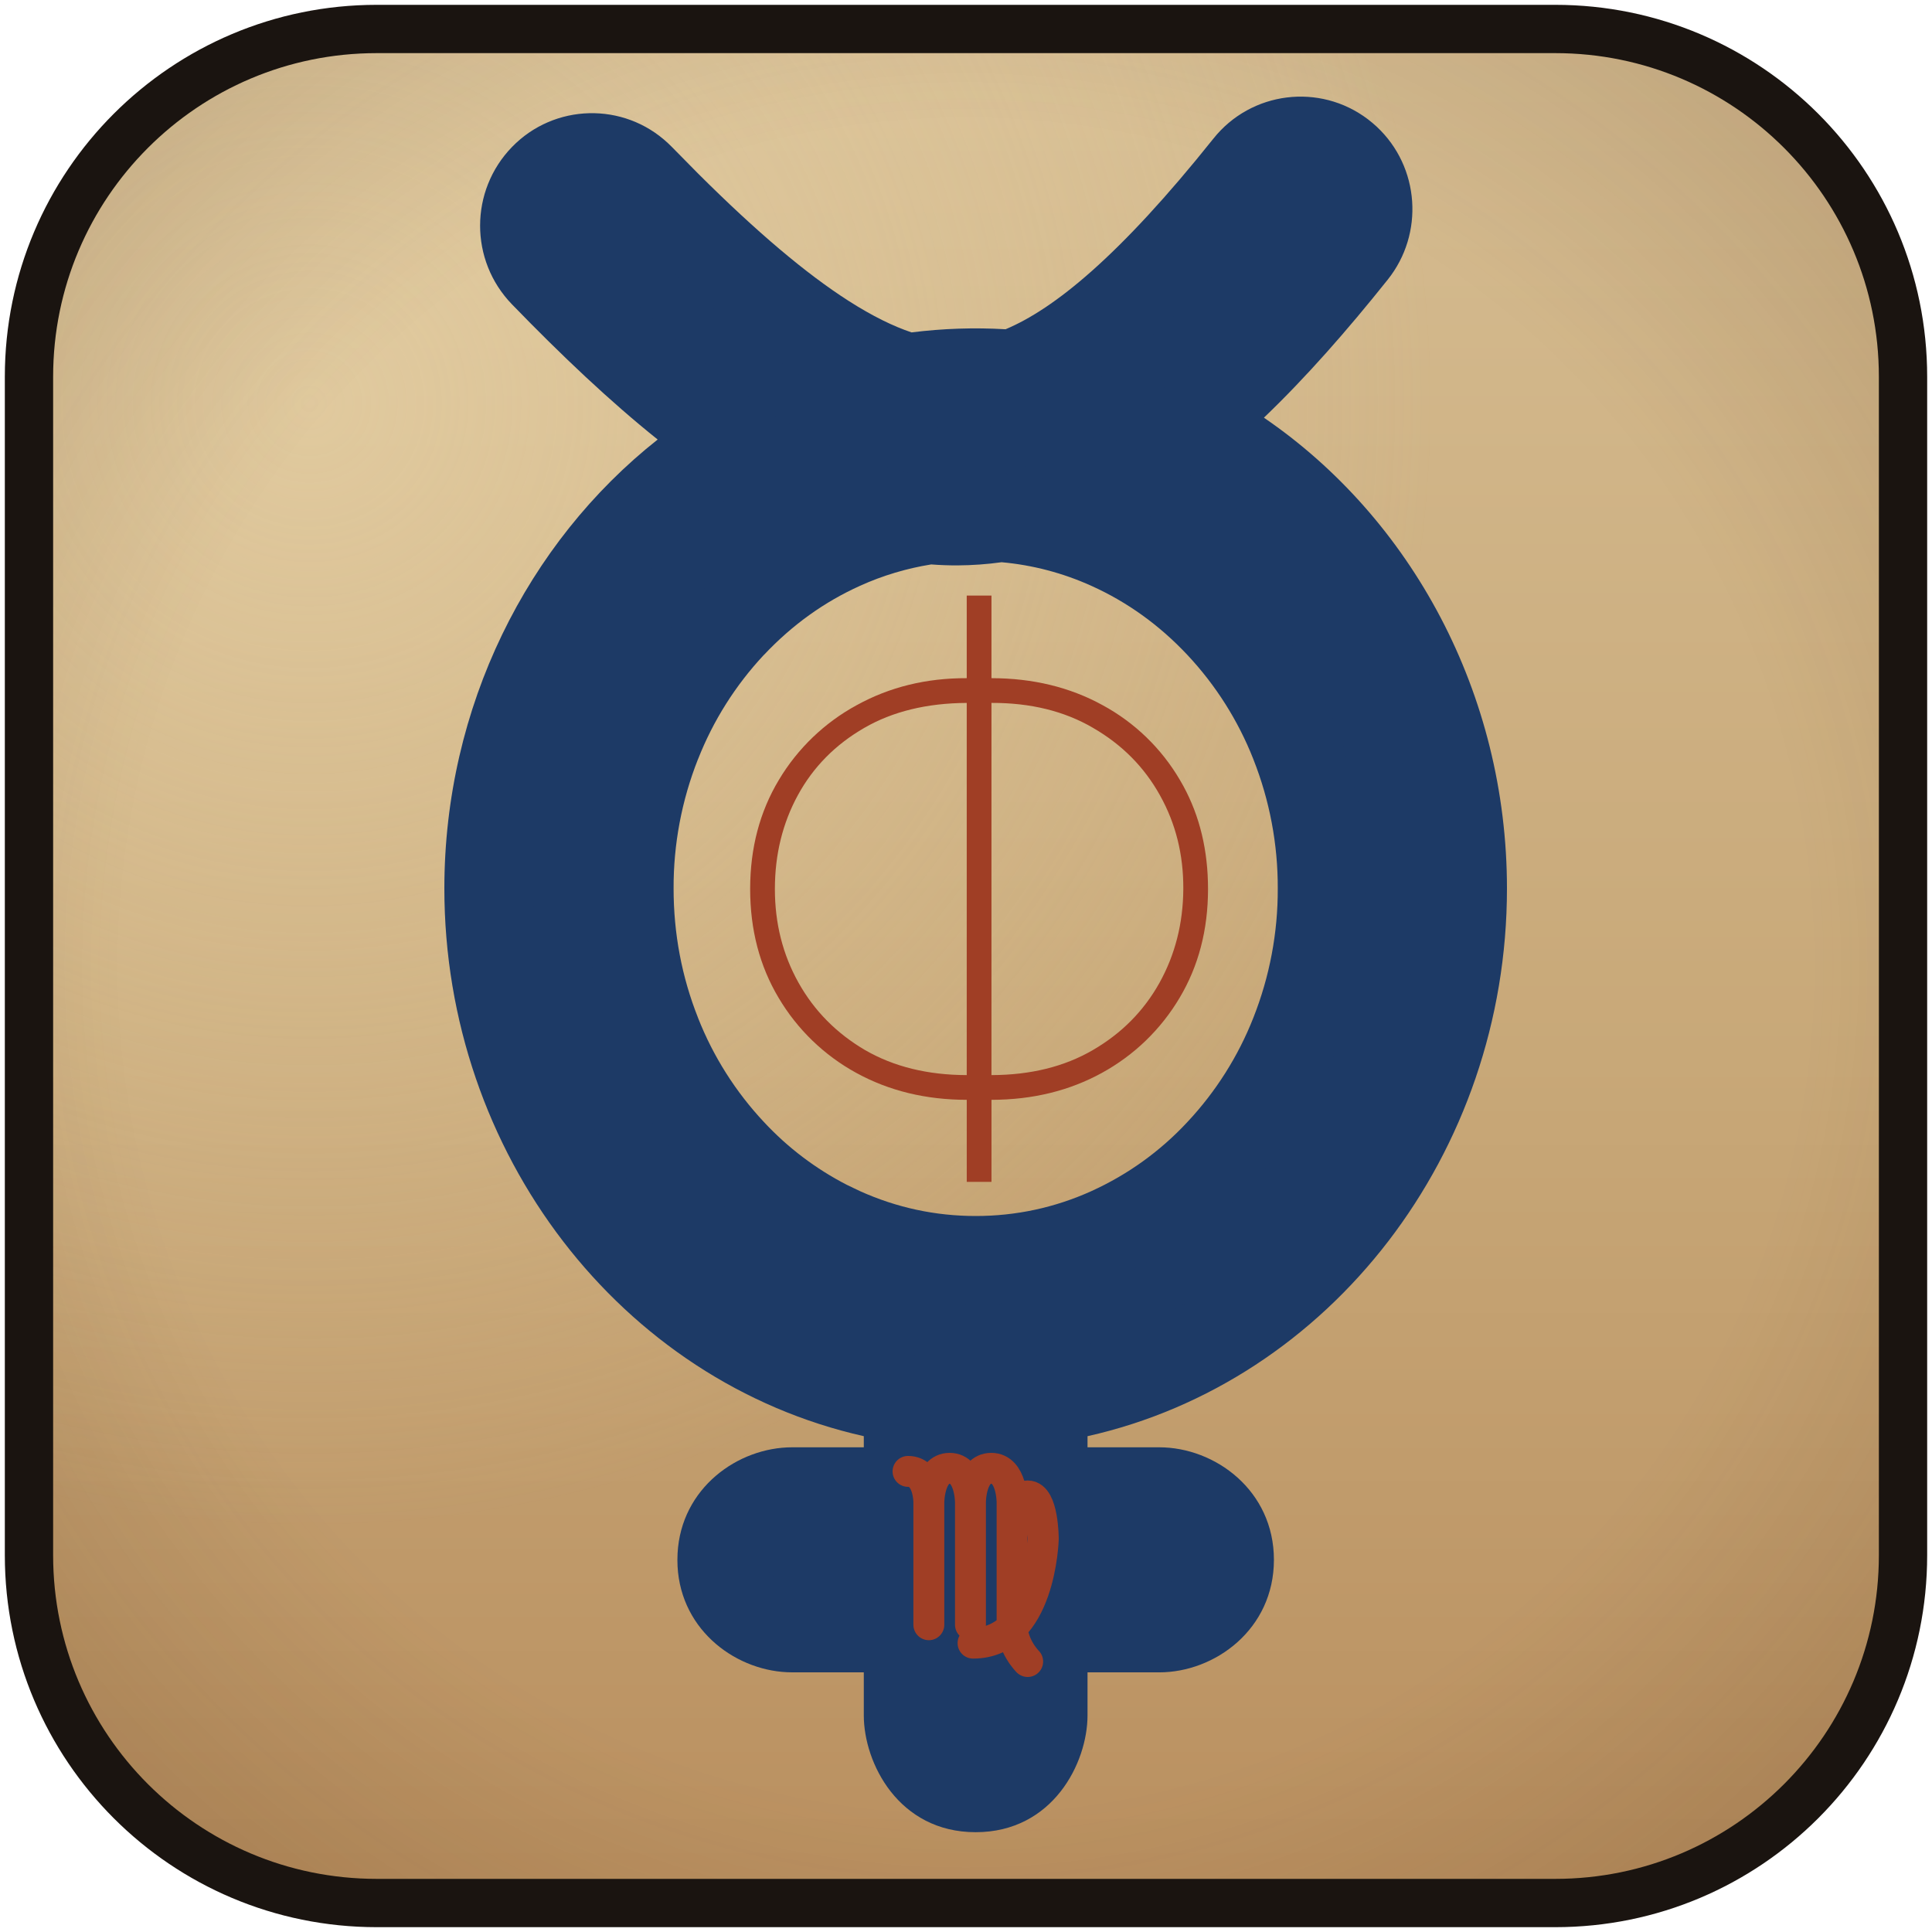
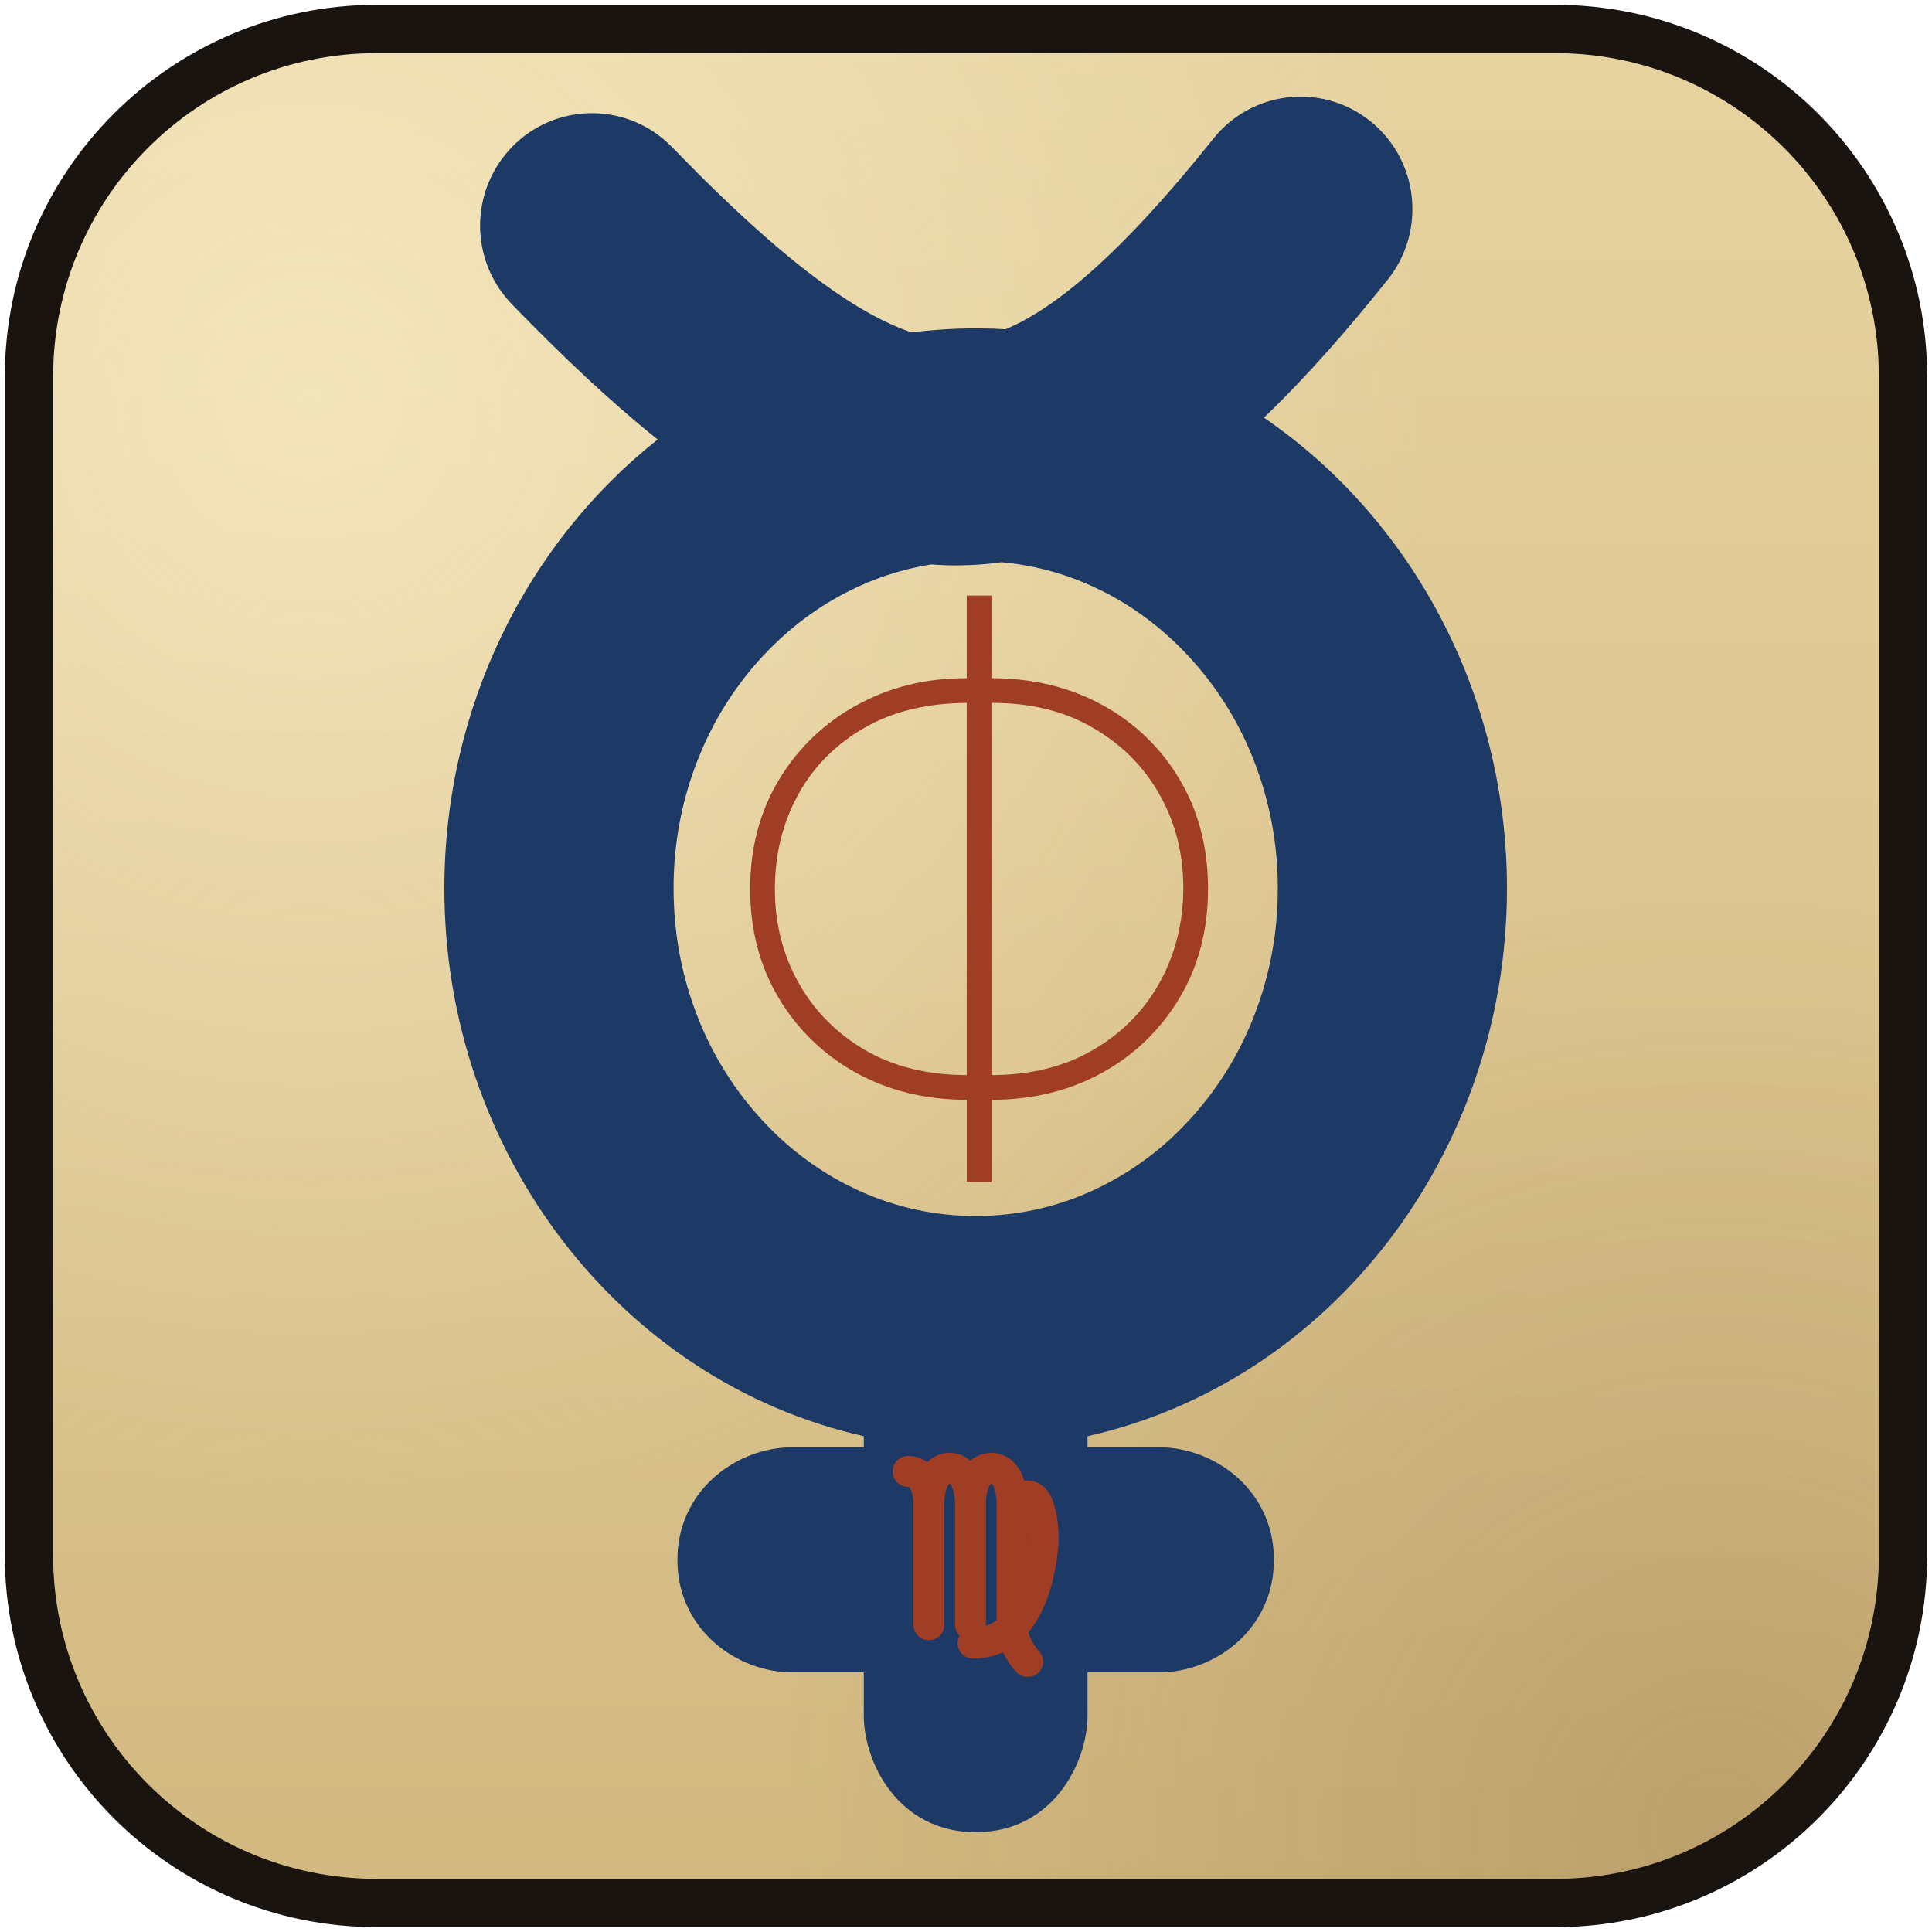
<svg xmlns="http://www.w3.org/2000/svg" fill="none" viewBox="0 0 100 100">
  <defs>
    <linearGradient id="pBase" x1="0" y1="0" x2="0" y2="1">
-       <stop offset="0" stop-color="#d6bd92" />
-       <stop offset=".55" stop-color="#c8a878" />
-       <stop offset="1" stop-color="#b98f5f" />
+       <stop offset="0" stop-color="#e6d3a0" />
+       <stop offset=".5" stop-color="#dcc590" />
+       <stop offset="1" stop-color="#d2b980" />
    </linearGradient>
    <radialGradient id="pLuz" cx=".15" cy=".2" r=".6">
-       <stop offset="0" stop-color="#f0deb4" stop-opacity=".5" />
-       <stop offset="1" stop-color="#f0deb4" stop-opacity="0" />
+       <stop offset="0" stop-color="#fff4d2" stop-opacity=".6" />
+       <stop offset="1" stop-color="#fff4d2" stop-opacity="0" />
    </radialGradient>
-     <radialGradient id="pSombra" cx=".5" cy=".5" r=".75">
-       <stop offset=".6" stop-color="#503014" stop-opacity="0" />
-       <stop offset="1" stop-color="#503014" stop-opacity=".25" />
+     <radialGradient id="pSombra" cx=".9" cy=".96" r=".5">
+       <stop offset="0" stop-color="#6e461e" stop-opacity=".22" />
+       <stop offset="1" stop-color="#6e461e" stop-opacity="0" />
    </radialGradient>
  </defs>
  <rect x="1.5" y="1.5" width="97" height="97" rx="18" fill="url(#pBase)" />
  <rect x="1.5" y="1.5" width="97" height="97" rx="18" fill="url(#pLuz)" />
  <rect x="1.5" y="1.5" width="97" height="97" rx="18" fill="url(#pSombra)" />
  <rect x="1.5" y="1.5" width="97" height="97" rx="18" stroke="#1a1410" stroke-width="2.5" />
  <path fill="#1d3a66" d="M66.137 45.987a18 18 0 0 0-1.264-6.69v-.002a17 17 0 0 0-3.416-5.398c-1.457-1.552-3.126-2.745-4.968-3.574l-.002-.001a14.4 14.4 0 0 0-4.644-1.221q-1.124.156-2.285.164a17 17 0 0 1-1.359-.05 14.5 14.5 0 0 0-3.688 1.107v.001c-1.84.829-3.509 2.021-4.97 3.576l-.002-.002a17 17 0 0 0-3.41 5.401h-.002a18 18 0 0 0-1.262 6.69c0 2.34.428 4.586 1.264 6.69h-.002a17 17 0 0 0 3.416 5.4 15.6 15.6 0 0 0 4.286 3.247l.684.328c1.9.856 3.904 1.287 5.987 1.287s4.089-.43 5.985-1.285l.002-.002a15.5 15.5 0 0 0 4.97-3.575l.002-.002a17 17 0 0 0 3.414-5.396 18 18 0 0 0 1.264-6.693m11.863 0c0 13.707-9.14 25.53-21.71 28.35v.575H60c2.897 0 5.938 2.24 5.938 5.824 0 3.593-3.05 5.825-5.938 5.825h-3.71v2.223c0 2.463-1.795 6.05-5.79 6.05-3.993 0-5.79-3.585-5.79-6.05V86.56H41c-2.791 0-5.748-2.09-5.93-5.49l-.008-.334.009-.33c.18-3.394 3.129-5.494 5.93-5.494h3.709v-.576C32.14 71.514 23 59.694 23 45.987c0-9.393 4.293-17.903 11.041-23.237-2.474-1.981-4.976-4.35-7.546-7.002a5.85 5.85 0 0 1 .01-8.144 5.766 5.766 0 0 1 8.063-.2l.218.212 1.343 1.363c3.057 3.047 5.597 5.187 7.784 6.588 1.261.808 2.338 1.325 3.268 1.638a26.6 26.6 0 0 1 4.868-.163c2.499-1.049 5.88-3.76 10.754-9.864a5.77 5.77 0 0 1 8.002-1.003l.238.191.222.197c2.222 2.08 2.46 5.537.565 7.91-2.108 2.64-4.231 5.06-6.41 7.146C73.046 26.829 78 35.898 78 45.987" />
  <path fill="#1d3a66" d="M41 79.495h19c.75 0 1.355.556 1.355 1.242s-.606 1.24-1.355 1.24H41c-.747 0-1.355-.555-1.355-1.24 0-.686.608-1.242 1.355-1.242" />
  <path fill="#1d3a66" d="M51.706 67.912v20.871c0 .811-.54 1.467-1.206 1.467s-1.206-.656-1.206-1.467V67.912z" />
  <path fill="#1d3a66" d="M50.5 21.58c12.656 0 22.917 10.928 22.917 24.408S63.157 70.394 50.5 70.394 27.583 59.468 27.583 45.988 37.843 21.58 50.501 21.58M36.2 61.214c1.861 1.981 4.021 3.533 6.43 4.618a19 19 0 0 0 7.87 1.691c2.731 0 5.38-.568 7.87-1.69a20.1 20.1 0 0 0 6.43-4.619 21.6 21.6 0 0 0 4.334-6.844 22.6 22.6 0 0 0 1.587-8.382 22.6 22.6 0 0 0-1.588-8.382 21.6 21.6 0 0 0-4.334-6.847c-1.858-1.979-4.02-3.532-6.43-4.616a19 19 0 0 0-7.869-1.69c-2.732 0-5.378.568-7.87 1.69-2.409 1.084-4.569 2.637-6.43 4.616a21.6 21.6 0 0 0-4.332 6.847 22.6 22.6 0 0 0-1.587 8.382c0 2.908.533 5.727 1.587 8.382a21.6 21.6 0 0 0 4.333 6.844" />
  <path fill="#1d3a66" d="M66.385 10.037a1.184 1.184 0 0 1 1.698-.17c.514.434.588 1.216.166 1.746-6.79 8.503-12.52 13.035-18.715 13.068-6.147.033-12.248-4.383-19.748-12.122a1.267 1.267 0 0 1 .002-1.755 1.183 1.183 0 0 1 1.706.002c7.532 7.772 12.986 11.42 18.028 11.394 4.993-.027 10.087-3.679 16.863-12.163" />
  <path fill="#a03e25" d="M51.318 30.828v4.274q3.214.003 5.75 1.396a10.35 10.35 0 0 1 4.001 3.868l.177.31q1.282 2.35 1.281 5.339c0 2.105-.489 3.986-1.472 5.634a10.57 10.57 0 0 1-4.016 3.881v.001q-2.536 1.392-5.72 1.396v4.245h-1.28v-4.245q-3.186-.004-5.722-1.396a10.56 10.56 0 0 1-4.015-3.882c-.983-1.648-1.474-3.529-1.474-5.634q0-3.174 1.488-5.65a10.57 10.57 0 0 1 4.03-3.867q2.55-1.406 5.692-1.396v-4.274zm-1.28 5.555q-3.099.018-5.304 1.293-2.242 1.294-3.432 3.474-1.193 2.184-1.194 4.865 0 2.665 1.222 4.847 1.22 2.183 3.447 3.491h.001q2.227 1.287 5.26 1.294zm1.28 19.264q3.033-.007 5.245-1.294 2.228-1.293 3.448-3.476 1.221-2.198 1.237-4.863.014-2.665-1.208-4.847v-.001q-1.22-2.196-3.463-3.49v-.001q-2.226-1.302-5.259-1.293z" />
  <path stroke="#a03e25" stroke-linecap="round" stroke-linejoin="round" stroke-width="1.6" d="M53.192 86s-.807-.794-.807-1.905v-6.349s0-1.746-1.077-1.746-1.077 1.746-1.077 1.746m0 0v6.35m0-6.35S50.22 76 49.154 76s-1.077 1.746-1.077 1.746m0 6.35v-6.35m0 0s0-1.587-1.077-1.587m5.385 3.492s0-2.222.807-2.222c.808 0 .808 2.222.808 2.222s-.135 5.397-3.635 5.397" />
</svg>
